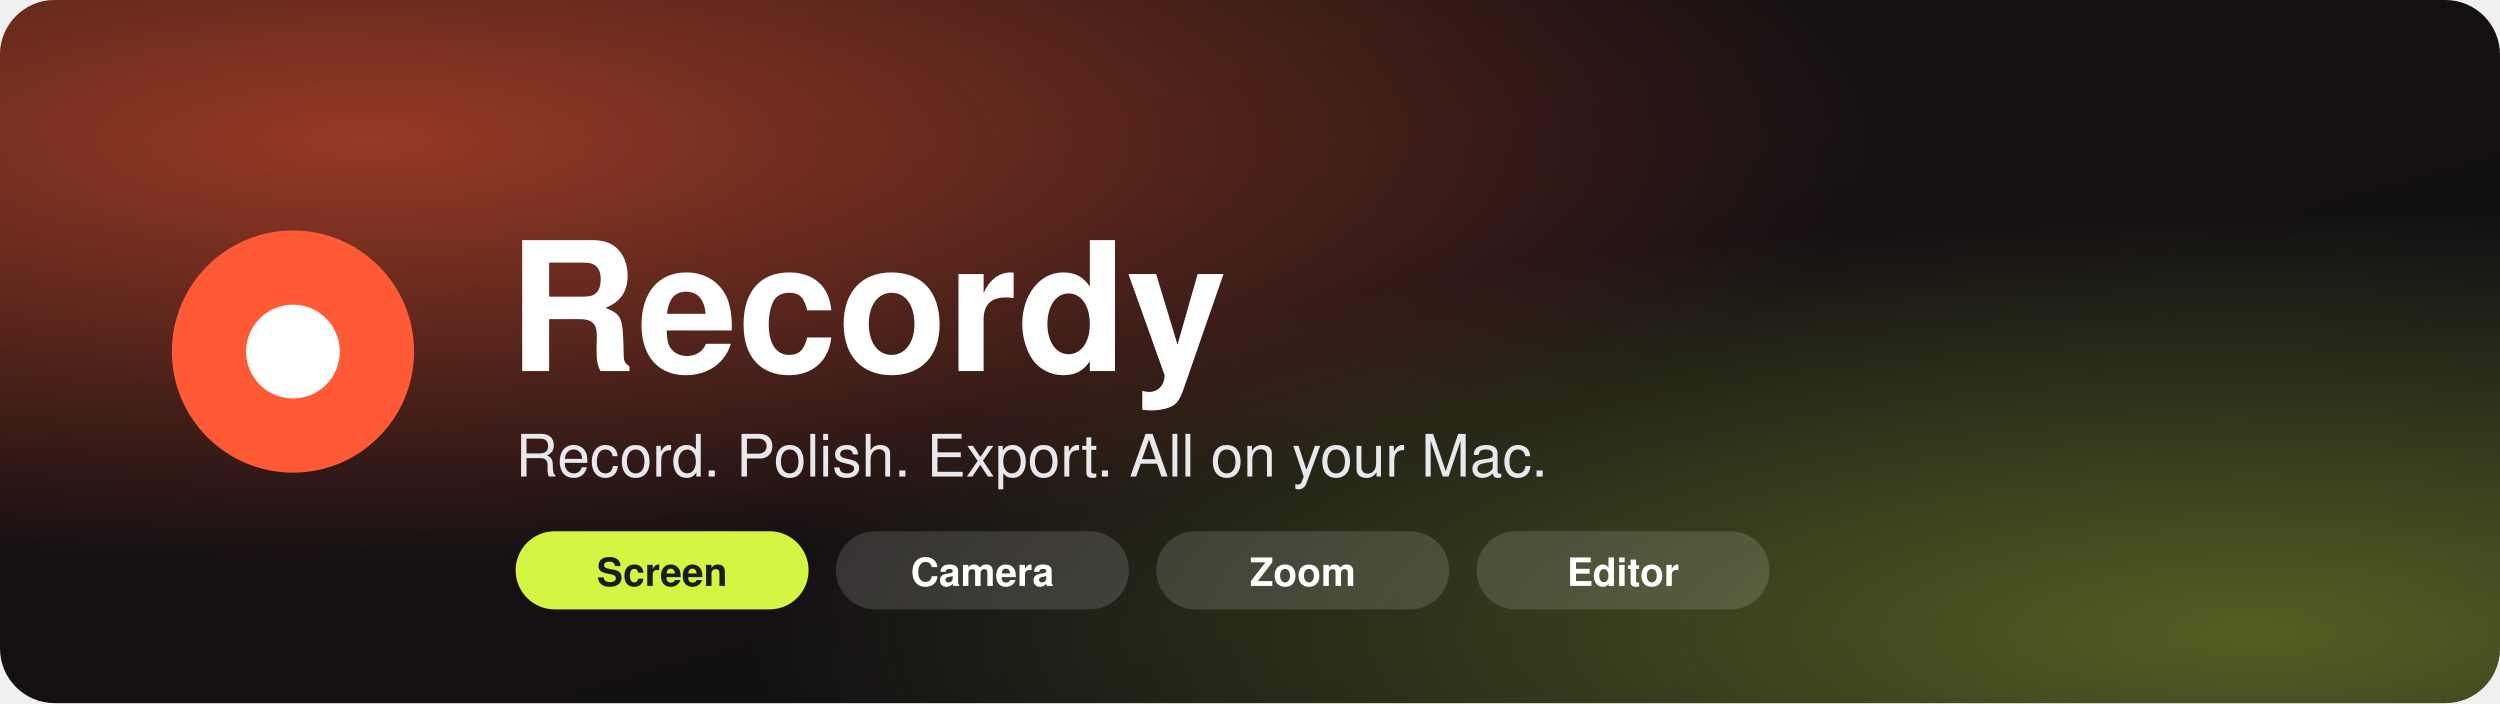
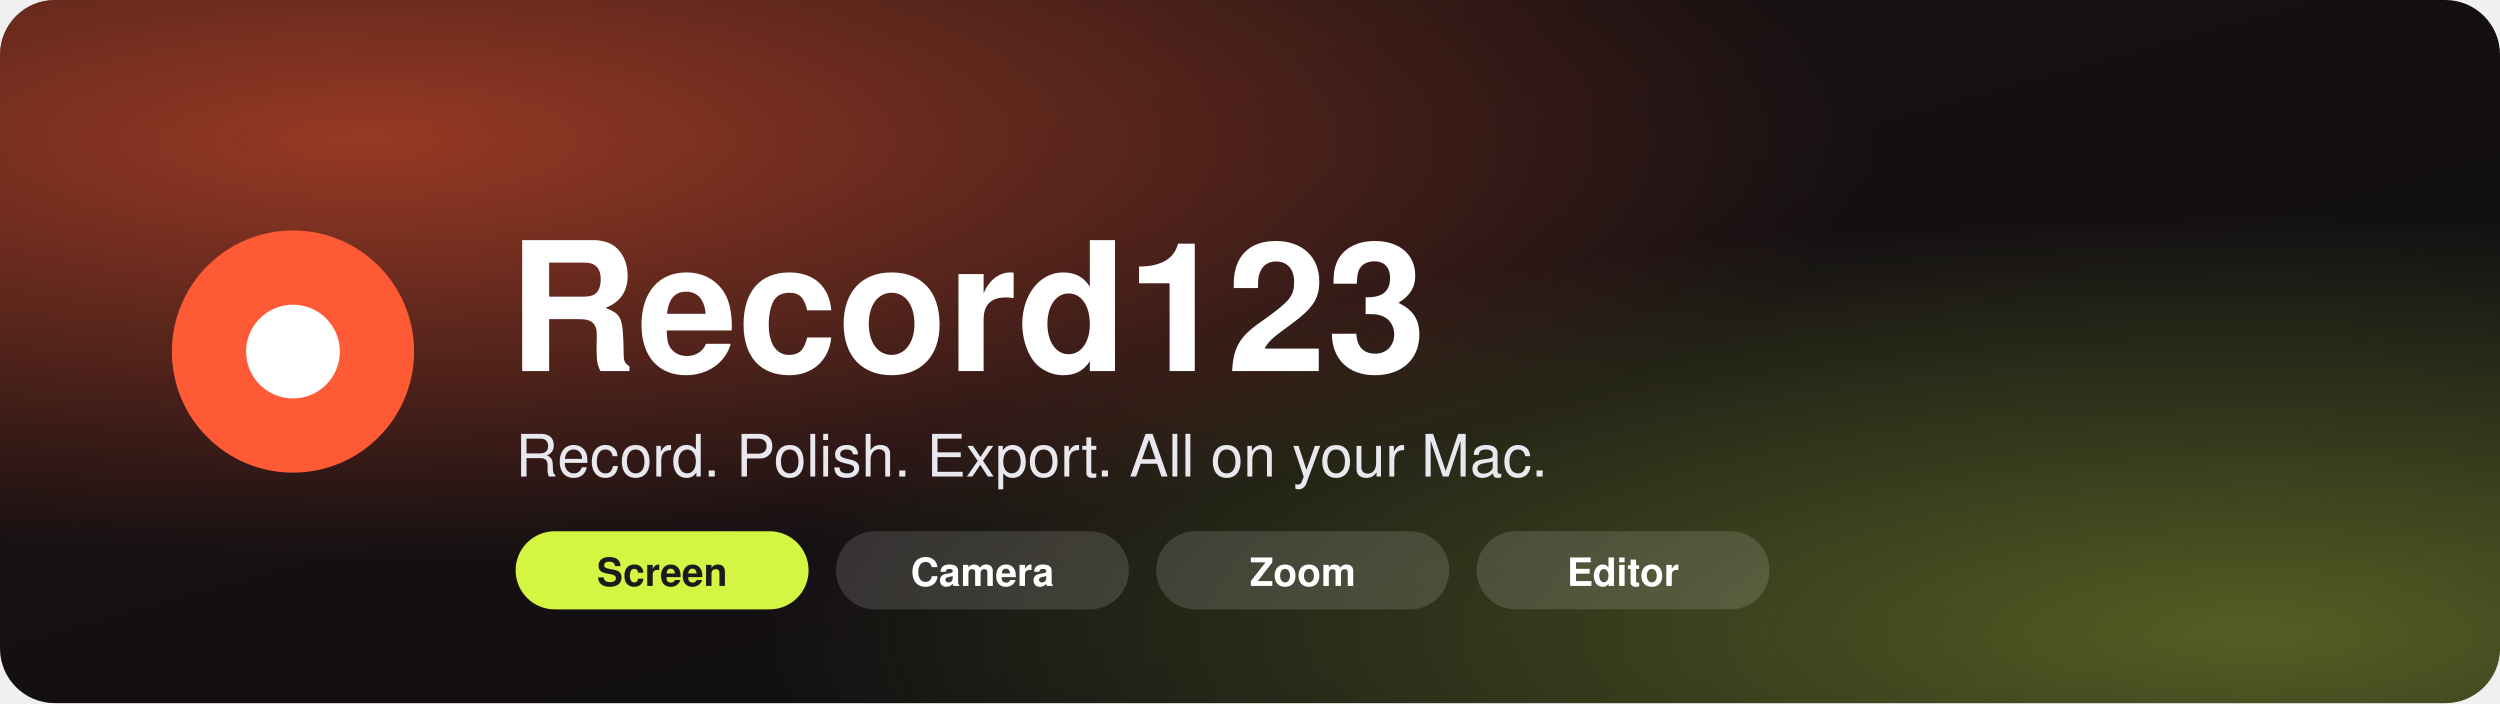
<svg xmlns="http://www.w3.org/2000/svg" width="1280" height="360" viewBox="0 0 1280 360">
  <defs>
    <linearGradient id="bg" x1="0" y1="0" x2="1" y2="1">
      <stop offset="0" stop-color="#1b1210" />
      <stop offset="1" stop-color="#0d0d14" />
    </linearGradient>
    <radialGradient id="g1" cx="0.15" cy="0.2" r="0.6">
      <stop offset="0" stop-color="#ff5a36" stop-opacity="0.55" />
      <stop offset="1" stop-color="#ff5a36" stop-opacity="0" />
    </radialGradient>
    <radialGradient id="g2" cx="0.9" cy="0.9" r="0.6">
      <stop offset="0" stop-color="#d4f542" stop-opacity="0.35" />
      <stop offset="1" stop-color="#d4f542" stop-opacity="0" />
    </radialGradient>
  </defs>
  <rect width="1280" height="360" rx="28" fill="url(#bg)" />
  <rect width="1280" height="360" rx="28" fill="url(#g1)" />
  <rect width="1280" height="360" rx="28" fill="url(#g2)" />
  <circle cx="150" cy="180" r="62" fill="#ff5a36" />
  <circle cx="150" cy="180" r="24" fill="#fff" />
  <g font-family="-apple-system, 'SF Pro Display', Helvetica, Arial, sans-serif">
-     <text x="260" y="190" font-size="92" font-weight="800" fill="#fff">Recordy</text>
+     <text x="260" y="190" font-size="92" font-weight="800" fill="#fff">Record123</text>
    <text x="264" y="244" font-size="30" fill="#e8e8ee">Record. Polish. Export. All on your Mac.</text>
    <rect x="264" y="272" width="150" height="40" rx="20" fill="#d4f542" />
    <text x="339" y="300" font-size="20" font-weight="700" fill="#1b1b1b" text-anchor="middle">Screen</text>
    <rect x="428" y="272" width="150" height="40" rx="20" fill="#ffffff" fill-opacity="0.14" />
    <text x="503" y="300" font-size="20" font-weight="600" fill="#fff" text-anchor="middle">Camera</text>
    <rect x="592" y="272" width="150" height="40" rx="20" fill="#ffffff" fill-opacity="0.14" />
    <text x="667" y="300" font-size="20" font-weight="600" fill="#fff" text-anchor="middle">Zoom</text>
    <rect x="756" y="272" width="150" height="40" rx="20" fill="#ffffff" fill-opacity="0.14" />
    <text x="831" y="300" font-size="20" font-weight="600" fill="#fff" text-anchor="middle">Editor</text>
  </g>
</svg>
